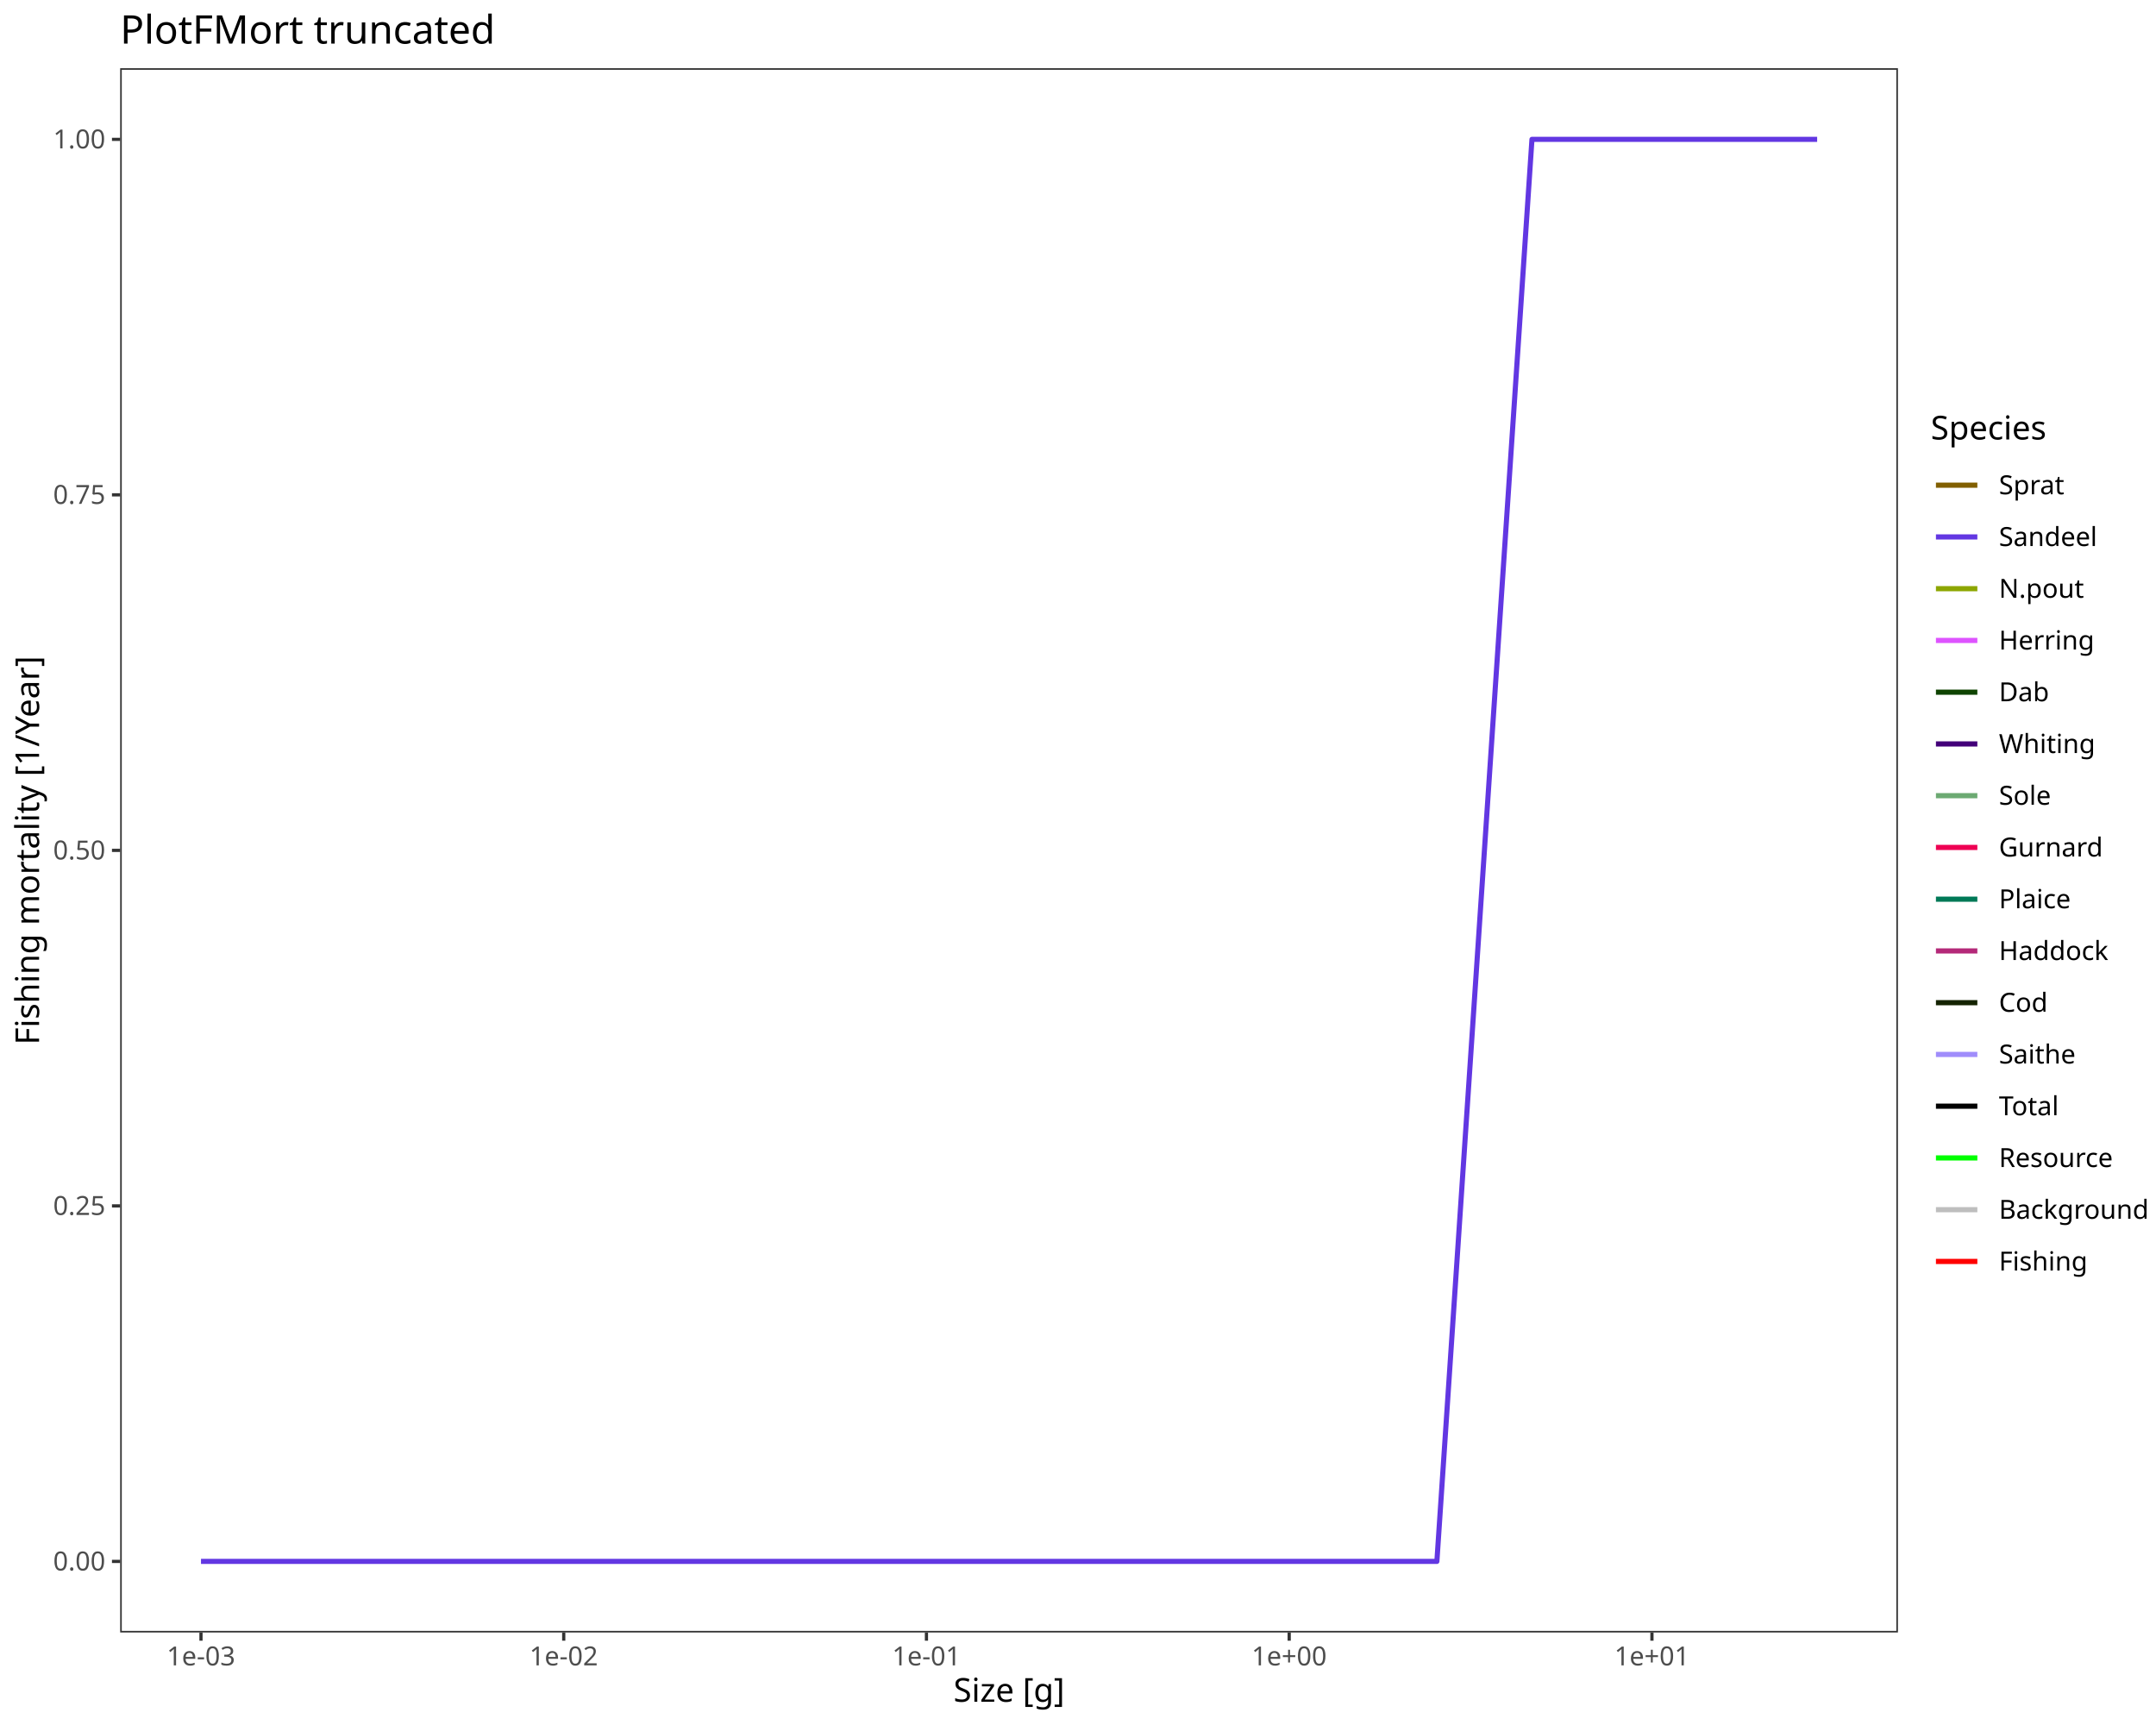
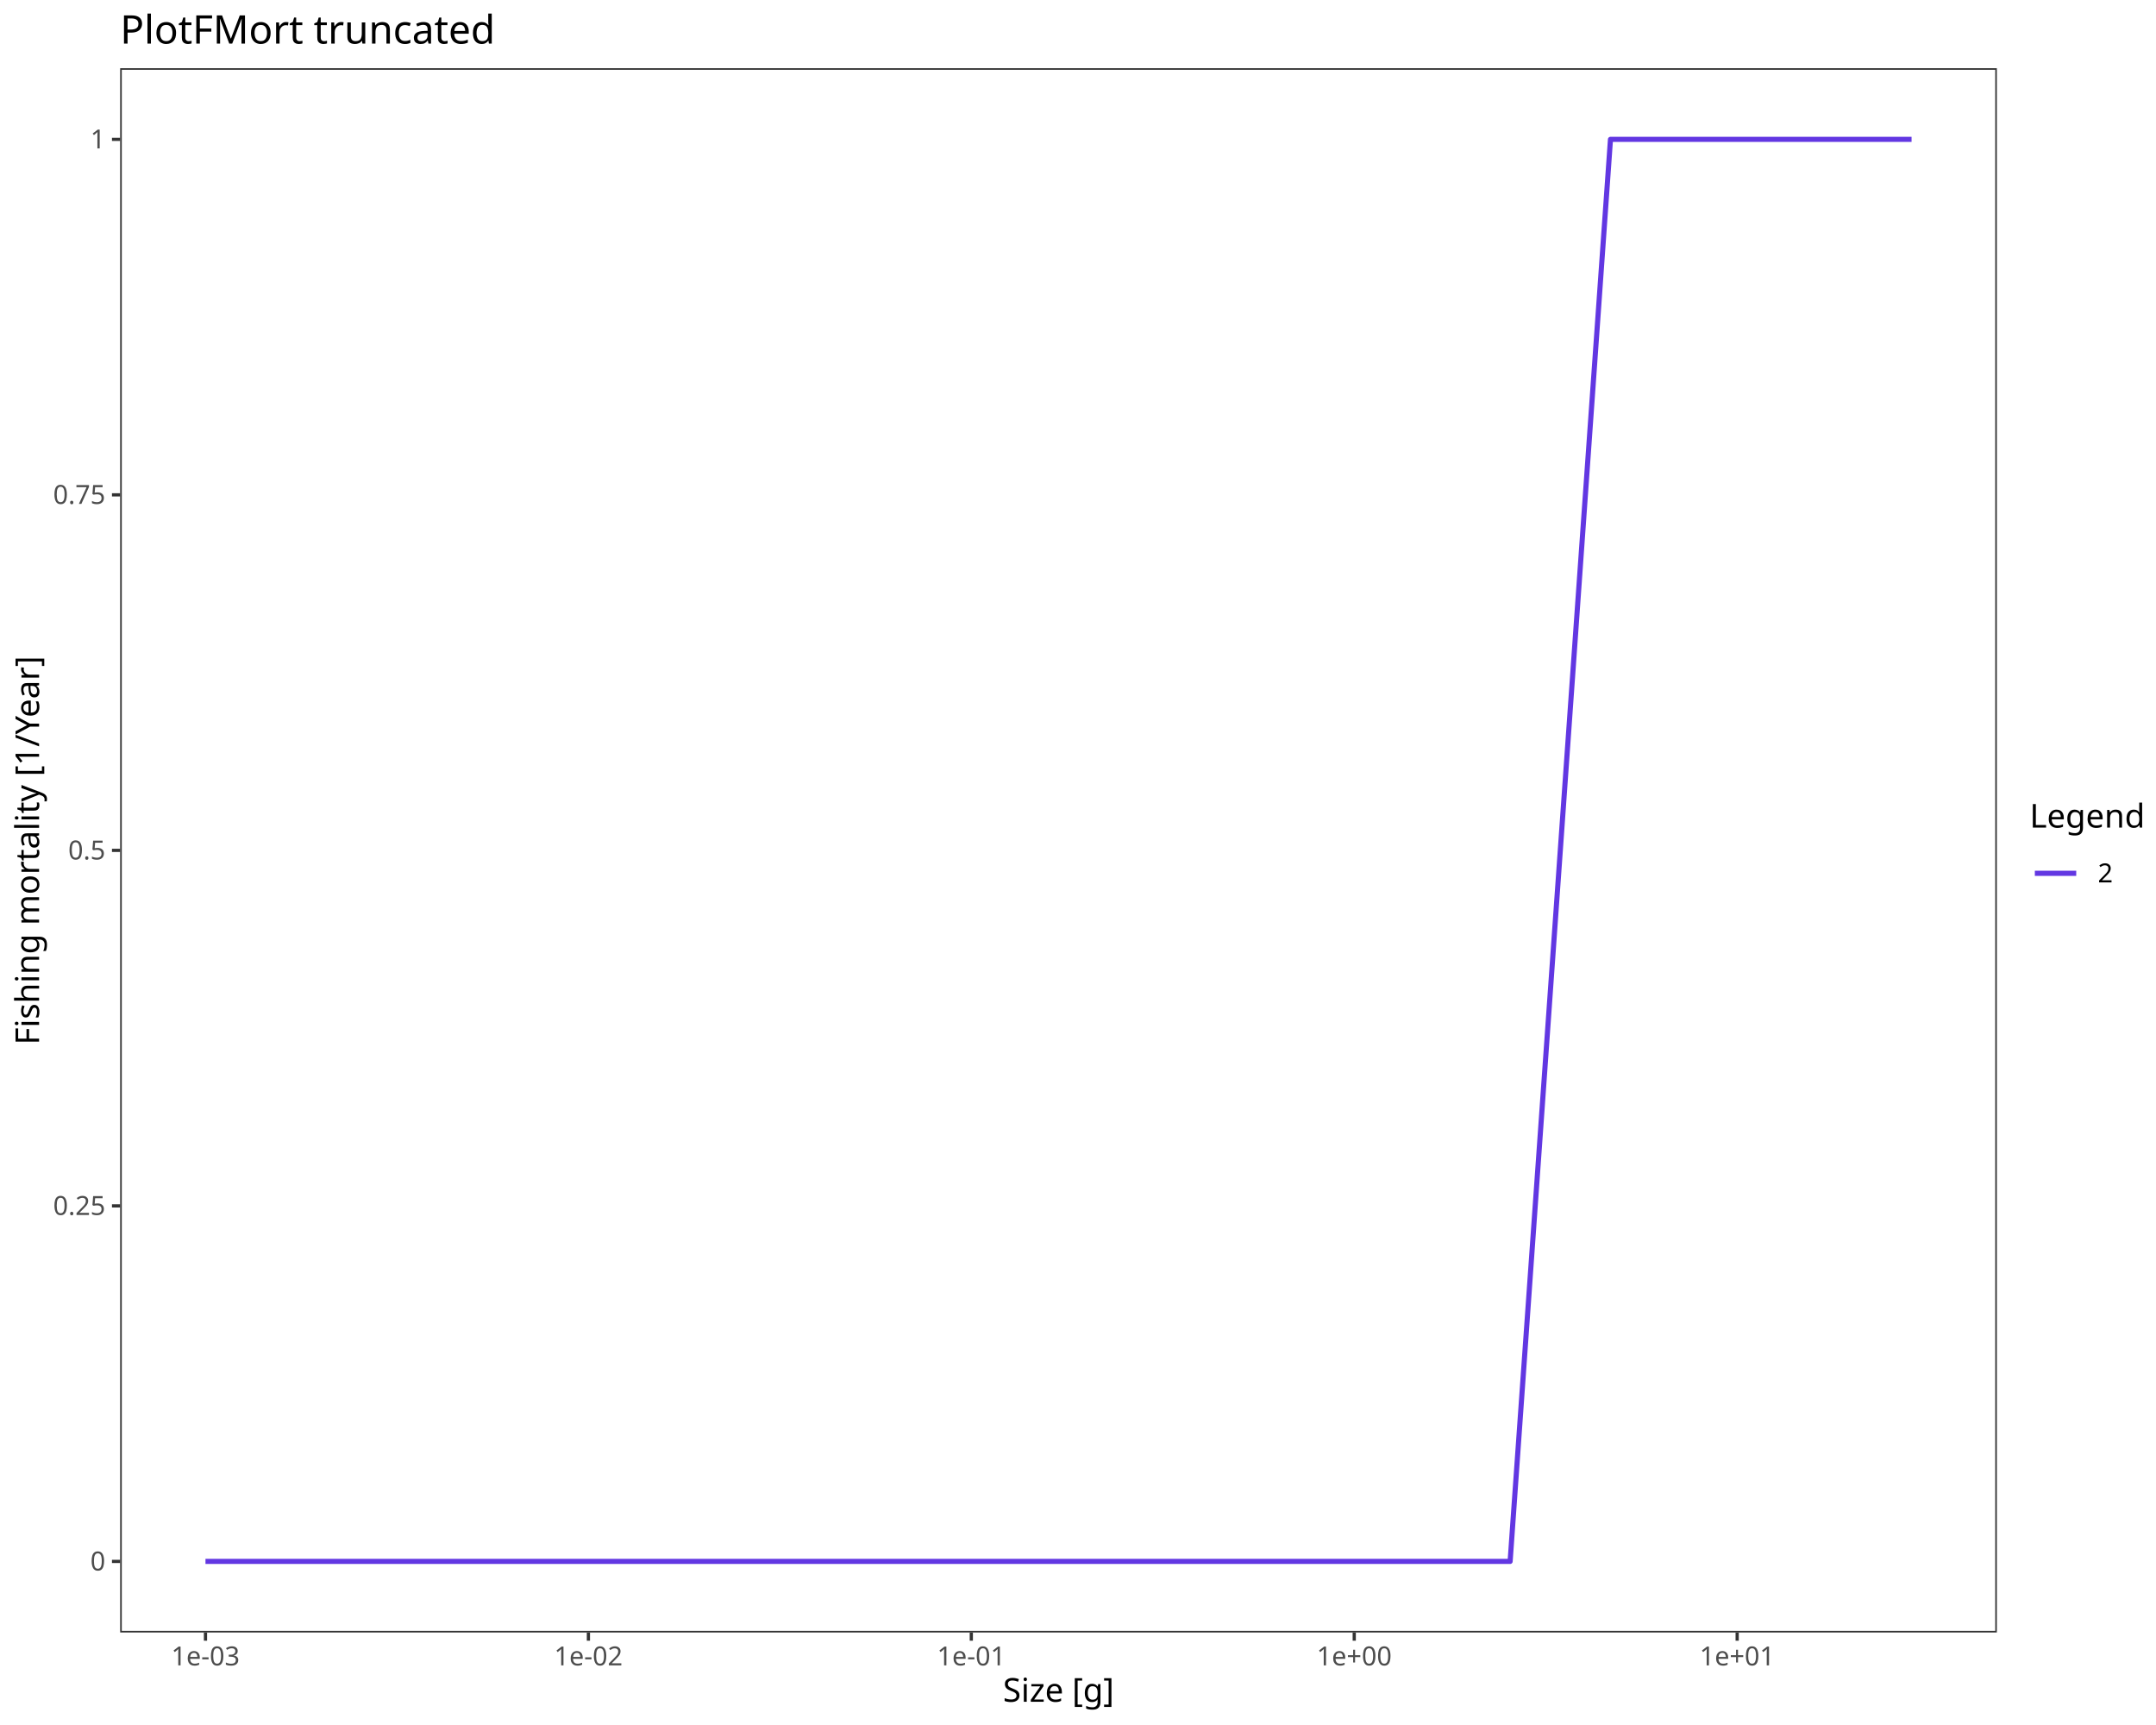
<svg xmlns="http://www.w3.org/2000/svg" class="svglite" data-engine-version="2.0" width="720.00pt" height="576.00pt" viewBox="0 0 720.00 576.00">
  <defs>
    <style type="text/css">
    .svglite line, .svglite polyline, .svglite polygon, .svglite path, .svglite rect, .svglite circle {
      fill: none;
      stroke: #000000;
      stroke-linecap: round;
      stroke-linejoin: round;
      stroke-miterlimit: 10.00;
    }
  </style>
  </defs>
  <rect width="100%" height="100%" style="stroke: none; fill: #FFFFFF;" />
  <defs>
    <clipPath id="cpMC4wMHw3MjAuMDB8MC4wMHw1NzYuMDA=">
      <rect x="0.00" y="0.00" width="720.00" height="576.00" />
    </clipPath>
  </defs>
  <g clip-path="url(#cpMC4wMHw3MjAuMDB8MC4wMHw1NzYuMDA=)">
    <rect x="0.00" y="0.00" width="720.00" height="576.00" style="stroke-width: 1.07; stroke: #FFFFFF; fill: #FFFFFF;" />
  </g>
  <defs>
-     <clipPath id="cpNDAuMTN8NjMzLjgzfDIyLjc4fDU0NS4xMQ==">
-       <rect x="40.13" y="22.78" width="593.69" height="522.33" />
+     <clipPath id="cpNDAuMTN8NjY2Ljg1fDIyLjc4fDU0NS4xMQ==">
+       <rect x="40.13" y="22.78" width="626.72" height="522.33" />
    </clipPath>
  </defs>
-   <g clip-path="url(#cpNDAuMTN8NjMzLjgzfDIyLjc4fDU0NS4xMQ==)">
-     <rect x="40.13" y="22.78" width="593.69" height="522.33" style="stroke-width: 1.07; stroke: none; fill: #FFFFFF;" />
-     <polyline points="67.12,521.37 98.87,521.37 130.62,521.37 162.36,521.37 194.11,521.37 225.86,521.37 257.61,521.37 289.36,521.37 321.11,521.37 352.85,521.37 384.60,521.37 416.35,521.37 448.10,521.37 479.85,521.37 511.60,46.53 543.34,46.53 575.09,46.53 606.84,46.53 " style="stroke-width: 1.71; stroke: #6237E2; stroke-linecap: butt;" />
-     <rect x="40.13" y="22.78" width="593.69" height="522.33" style="stroke-width: 1.07; stroke: #333333;" />
+   <g clip-path="url(#cpNDAuMTN8NjY2Ljg1fDIyLjc4fDU0NS4xMQ==)">
+     <rect x="40.13" y="22.78" width="626.72" height="522.33" style="stroke-width: 1.07; stroke: none; fill: #FFFFFF;" />
+     <polyline points="68.62,521.37 102.13,521.37 135.65,521.37 169.16,521.37 202.68,521.37 236.19,521.37 269.71,521.37 303.22,521.37 336.74,521.37 370.25,521.37 403.76,521.37 437.28,521.37 470.79,521.37 504.31,521.37 537.82,46.53 571.34,46.53 604.85,46.53 638.37,46.53 " style="stroke-width: 1.71; stroke: #6237E2; stroke-linecap: butt;" />
+     <rect x="40.13" y="22.78" width="626.72" height="522.33" style="stroke-width: 1.07; stroke: #333333;" />
  </g>
  <g clip-path="url(#cpMC4wMHw3MjAuMDB8MC4wMHw1NzYuMDA=)">
-     <text x="35.20" y="524.40" text-anchor="end" style="font-size: 8.80px; fill: #4D4D4D; font-family: sans;" textLength="17.13px" lengthAdjust="spacingAndGlyphs">0.00</text>
+     <text x="35.20" y="524.40" text-anchor="end" style="font-size: 8.80px; fill: #4D4D4D; font-family: sans;" textLength="4.89px" lengthAdjust="spacingAndGlyphs">0</text>
    <text x="35.20" y="405.69" text-anchor="end" style="font-size: 8.80px; fill: #4D4D4D; font-family: sans;" textLength="17.13px" lengthAdjust="spacingAndGlyphs">0.25</text>
-     <text x="35.20" y="286.98" text-anchor="end" style="font-size: 8.80px; fill: #4D4D4D; font-family: sans;" textLength="17.13px" lengthAdjust="spacingAndGlyphs">0.50</text>
+     <text x="35.20" y="286.98" text-anchor="end" style="font-size: 8.80px; fill: #4D4D4D; font-family: sans;" textLength="12.23px" lengthAdjust="spacingAndGlyphs">0.5</text>
    <text x="35.20" y="168.26" text-anchor="end" style="font-size: 8.80px; fill: #4D4D4D; font-family: sans;" textLength="17.13px" lengthAdjust="spacingAndGlyphs">0.75</text>
-     <text x="35.20" y="49.55" text-anchor="end" style="font-size: 8.80px; fill: #4D4D4D; font-family: sans;" textLength="17.13px" lengthAdjust="spacingAndGlyphs">1.00</text>
+     <text x="35.20" y="49.55" text-anchor="end" style="font-size: 8.80px; fill: #4D4D4D; font-family: sans;" textLength="4.89px" lengthAdjust="spacingAndGlyphs">1</text>
    <polyline points="37.39,521.37 40.13,521.37 " style="stroke-width: 1.07; stroke: #333333; stroke-linecap: butt;" />
    <polyline points="37.39,402.66 40.13,402.66 " style="stroke-width: 1.07; stroke: #333333; stroke-linecap: butt;" />
    <polyline points="37.39,283.95 40.13,283.95 " style="stroke-width: 1.07; stroke: #333333; stroke-linecap: butt;" />
    <polyline points="37.39,165.24 40.13,165.24 " style="stroke-width: 1.07; stroke: #333333; stroke-linecap: butt;" />
    <polyline points="37.39,46.53 40.13,46.53 " style="stroke-width: 1.07; stroke: #333333; stroke-linecap: butt;" />
-     <polyline points="67.12,547.85 67.12,545.11 " style="stroke-width: 1.07; stroke: #333333; stroke-linecap: butt;" />
-     <polyline points="188.26,547.85 188.26,545.11 " style="stroke-width: 1.07; stroke: #333333; stroke-linecap: butt;" />
-     <polyline points="309.39,547.85 309.39,545.11 " style="stroke-width: 1.07; stroke: #333333; stroke-linecap: butt;" />
-     <polyline points="430.53,547.85 430.53,545.11 " style="stroke-width: 1.07; stroke: #333333; stroke-linecap: butt;" />
-     <polyline points="551.67,547.85 551.67,545.11 " style="stroke-width: 1.07; stroke: #333333; stroke-linecap: butt;" />
-     <text x="67.12" y="556.10" text-anchor="middle" style="font-size: 8.80px; fill: #4D4D4D; font-family: sans;" textLength="22.51px" lengthAdjust="spacingAndGlyphs">1e-03</text>
-     <text x="188.26" y="556.10" text-anchor="middle" style="font-size: 8.80px; fill: #4D4D4D; font-family: sans;" textLength="22.51px" lengthAdjust="spacingAndGlyphs">1e-02</text>
-     <text x="309.39" y="556.10" text-anchor="middle" style="font-size: 8.80px; fill: #4D4D4D; font-family: sans;" textLength="22.51px" lengthAdjust="spacingAndGlyphs">1e-01</text>
-     <text x="430.53" y="556.10" text-anchor="middle" style="font-size: 8.80px; fill: #4D4D4D; font-family: sans;" textLength="24.72px" lengthAdjust="spacingAndGlyphs">1e+00</text>
-     <text x="551.67" y="556.10" text-anchor="middle" style="font-size: 8.80px; fill: #4D4D4D; font-family: sans;" textLength="24.72px" lengthAdjust="spacingAndGlyphs">1e+01</text>
-     <text x="336.98" y="568.24" text-anchor="middle" style="font-size: 11.00px; font-family: sans;" textLength="36.69px" lengthAdjust="spacingAndGlyphs">Size [g]</text>
+     <polyline points="68.62,547.85 68.62,545.11 " style="stroke-width: 1.07; stroke: #333333; stroke-linecap: butt;" />
+     <polyline points="196.50,547.85 196.50,545.11 " style="stroke-width: 1.07; stroke: #333333; stroke-linecap: butt;" />
+     <polyline points="324.37,547.85 324.37,545.11 " style="stroke-width: 1.07; stroke: #333333; stroke-linecap: butt;" />
+     <polyline points="452.25,547.85 452.25,545.11 " style="stroke-width: 1.07; stroke: #333333; stroke-linecap: butt;" />
+     <polyline points="580.13,547.85 580.13,545.11 " style="stroke-width: 1.07; stroke: #333333; stroke-linecap: butt;" />
+     <text x="68.62" y="556.10" text-anchor="middle" style="font-size: 8.80px; fill: #4D4D4D; font-family: sans;" textLength="22.51px" lengthAdjust="spacingAndGlyphs">1e-03</text>
+     <text x="196.50" y="556.10" text-anchor="middle" style="font-size: 8.80px; fill: #4D4D4D; font-family: sans;" textLength="22.51px" lengthAdjust="spacingAndGlyphs">1e-02</text>
+     <text x="324.37" y="556.10" text-anchor="middle" style="font-size: 8.80px; fill: #4D4D4D; font-family: sans;" textLength="22.51px" lengthAdjust="spacingAndGlyphs">1e-01</text>
+     <text x="452.25" y="556.10" text-anchor="middle" style="font-size: 8.80px; fill: #4D4D4D; font-family: sans;" textLength="24.72px" lengthAdjust="spacingAndGlyphs">1e+00</text>
+     <text x="580.13" y="556.10" text-anchor="middle" style="font-size: 8.80px; fill: #4D4D4D; font-family: sans;" textLength="24.72px" lengthAdjust="spacingAndGlyphs">1e+01</text>
+     <text x="353.49" y="568.24" text-anchor="middle" style="font-size: 11.00px; font-family: sans;" textLength="36.69px" lengthAdjust="spacingAndGlyphs">Size [g]</text>
    <text transform="translate(13.05,283.95) rotate(-90)" text-anchor="middle" style="font-size: 11.00px; font-family: sans;" textLength="121.66px" lengthAdjust="spacingAndGlyphs">Fishing mortality [1/Year]</text>
-     <rect x="644.78" y="138.04" width="69.74" height="291.81" style="stroke-width: 1.07; stroke: none; fill: #FFFFFF;" />
-     <text x="644.78" y="146.75" style="font-size: 11.00px; font-family: sans;" textLength="39.14px" lengthAdjust="spacingAndGlyphs">Species</text>
-     <rect x="644.78" y="153.37" width="17.28" height="17.28" style="stroke-width: 1.07; stroke: none; fill: #FFFFFF;" />
-     <line x1="646.51" y1="162.01" x2="660.34" y2="162.01" style="stroke-width: 1.71; stroke: #815F00; stroke-linecap: butt;" />
-     <rect x="644.78" y="170.65" width="17.28" height="17.28" style="stroke-width: 1.07; stroke: none; fill: #FFFFFF;" />
-     <line x1="646.51" y1="179.29" x2="660.34" y2="179.29" style="stroke-width: 1.71; stroke: #6237E2; stroke-linecap: butt;" />
-     <rect x="644.78" y="187.93" width="17.28" height="17.28" style="stroke-width: 1.07; stroke: none; fill: #FFFFFF;" />
-     <line x1="646.51" y1="196.57" x2="660.34" y2="196.57" style="stroke-width: 1.71; stroke: #8DA600; stroke-linecap: butt;" />
-     <rect x="644.78" y="205.21" width="17.28" height="17.28" style="stroke-width: 1.07; stroke: none; fill: #FFFFFF;" />
-     <line x1="646.51" y1="213.85" x2="660.34" y2="213.85" style="stroke-width: 1.71; stroke: #DE53FF; stroke-linecap: butt;" />
-     <rect x="644.78" y="222.49" width="17.28" height="17.28" style="stroke-width: 1.07; stroke: none; fill: #FFFFFF;" />
-     <line x1="646.51" y1="231.13" x2="660.34" y2="231.13" style="stroke-width: 1.71; stroke: #0E4300; stroke-linecap: butt;" />
-     <rect x="644.78" y="239.77" width="17.28" height="17.28" style="stroke-width: 1.07; stroke: none; fill: #FFFFFF;" />
-     <line x1="646.51" y1="248.41" x2="660.34" y2="248.41" style="stroke-width: 1.71; stroke: #430079; stroke-linecap: butt;" />
-     <rect x="644.78" y="257.05" width="17.28" height="17.28" style="stroke-width: 1.07; stroke: none; fill: #FFFFFF;" />
-     <line x1="646.51" y1="265.69" x2="660.34" y2="265.69" style="stroke-width: 1.71; stroke: #6CAA72; stroke-linecap: butt;" />
-     <rect x="644.78" y="274.33" width="17.28" height="17.28" style="stroke-width: 1.07; stroke: none; fill: #FFFFFF;" />
-     <line x1="646.51" y1="282.97" x2="660.34" y2="282.97" style="stroke-width: 1.71; stroke: #EE0053; stroke-linecap: butt;" />
-     <rect x="644.78" y="291.61" width="17.28" height="17.28" style="stroke-width: 1.07; stroke: none; fill: #FFFFFF;" />
-     <line x1="646.51" y1="300.25" x2="660.34" y2="300.25" style="stroke-width: 1.71; stroke: #007957; stroke-linecap: butt;" />
-     <rect x="644.78" y="308.89" width="17.28" height="17.28" style="stroke-width: 1.07; stroke: none; fill: #FFFFFF;" />
-     <line x1="646.51" y1="317.53" x2="660.34" y2="317.53" style="stroke-width: 1.71; stroke: #B42979; stroke-linecap: butt;" />
-     <rect x="644.78" y="326.17" width="17.28" height="17.28" style="stroke-width: 1.07; stroke: none; fill: #FFFFFF;" />
-     <line x1="646.51" y1="334.81" x2="660.34" y2="334.81" style="stroke-width: 1.71; stroke: #142300; stroke-linecap: butt;" />
-     <rect x="644.78" y="343.45" width="17.28" height="17.28" style="stroke-width: 1.07; stroke: none; fill: #FFFFFF;" />
-     <line x1="646.51" y1="352.09" x2="660.34" y2="352.09" style="stroke-width: 1.71; stroke: #A08DFB; stroke-linecap: butt;" />
-     <rect x="644.78" y="360.73" width="17.28" height="17.28" style="stroke-width: 1.07; stroke: none; fill: #FFFFFF;" />
-     <line x1="646.51" y1="369.37" x2="660.34" y2="369.37" style="stroke-width: 1.71; stroke-linecap: butt;" />
-     <rect x="644.78" y="378.01" width="17.28" height="17.28" style="stroke-width: 1.07; stroke: none; fill: #FFFFFF;" />
-     <line x1="646.51" y1="386.65" x2="660.34" y2="386.65" style="stroke-width: 1.71; stroke: #00FF00; stroke-linecap: butt;" />
-     <rect x="644.78" y="395.29" width="17.28" height="17.28" style="stroke-width: 1.07; stroke: none; fill: #FFFFFF;" />
-     <line x1="646.51" y1="403.93" x2="660.34" y2="403.93" style="stroke-width: 1.71; stroke: #BEBEBE; stroke-linecap: butt;" />
-     <rect x="644.78" y="412.57" width="17.28" height="17.28" style="stroke-width: 1.07; stroke: none; fill: #FFFFFF;" />
-     <line x1="646.51" y1="421.21" x2="660.34" y2="421.21" style="stroke-width: 1.71; stroke: #FF0000; stroke-linecap: butt;" />
-     <text x="667.54" y="165.04" style="font-size: 8.80px; font-family: sans;" textLength="21.04px" lengthAdjust="spacingAndGlyphs">Sprat</text>
-     <text x="667.54" y="182.32" style="font-size: 8.80px; font-family: sans;" textLength="32.30px" lengthAdjust="spacingAndGlyphs">Sandeel</text>
-     <text x="667.54" y="199.60" style="font-size: 8.80px; font-family: sans;" textLength="25.93px" lengthAdjust="spacingAndGlyphs">N.pout</text>
-     <text x="667.54" y="216.88" style="font-size: 8.80px; font-family: sans;" textLength="28.86px" lengthAdjust="spacingAndGlyphs">Herring</text>
-     <text x="667.54" y="234.16" style="font-size: 8.80px; font-family: sans;" textLength="16.15px" lengthAdjust="spacingAndGlyphs">Dab</text>
-     <text x="667.54" y="251.44" style="font-size: 8.80px; font-family: sans;" textLength="29.34px" lengthAdjust="spacingAndGlyphs">Whiting</text>
-     <text x="667.54" y="268.72" style="font-size: 8.80px; font-family: sans;" textLength="17.61px" lengthAdjust="spacingAndGlyphs">Sole</text>
-     <text x="667.54" y="286.00" style="font-size: 8.80px; font-family: sans;" textLength="32.29px" lengthAdjust="spacingAndGlyphs">Gurnard</text>
-     <text x="667.54" y="303.28" style="font-size: 8.80px; font-family: sans;" textLength="23.97px" lengthAdjust="spacingAndGlyphs">Plaice</text>
-     <text x="667.54" y="320.56" style="font-size: 8.80px; font-family: sans;" textLength="34.74px" lengthAdjust="spacingAndGlyphs">Haddock</text>
-     <text x="667.54" y="337.84" style="font-size: 8.80px; font-family: sans;" textLength="16.15px" lengthAdjust="spacingAndGlyphs">Cod</text>
-     <text x="667.54" y="355.12" style="font-size: 8.80px; font-family: sans;" textLength="24.95px" lengthAdjust="spacingAndGlyphs">Saithe</text>
-     <text x="667.54" y="372.40" style="font-size: 8.80px; font-family: sans;" textLength="19.56px" lengthAdjust="spacingAndGlyphs">Total</text>
-     <text x="667.54" y="389.68" style="font-size: 8.80px; font-family: sans;" textLength="37.67px" lengthAdjust="spacingAndGlyphs">Resource</text>
-     <text x="667.54" y="406.96" style="font-size: 8.80px; font-family: sans;" textLength="46.98px" lengthAdjust="spacingAndGlyphs">Background</text>
-     <text x="667.54" y="424.24" style="font-size: 8.80px; font-family: sans;" textLength="28.37px" lengthAdjust="spacingAndGlyphs">Fishing</text>
+     <rect x="677.81" y="267.64" width="36.71" height="32.61" style="stroke-width: 1.07; stroke: none; fill: #FFFFFF;" />
+     <text x="677.81" y="276.35" style="font-size: 11.00px; font-family: sans;" textLength="36.71px" lengthAdjust="spacingAndGlyphs">Legend</text>
+     <rect x="677.81" y="282.97" width="17.28" height="17.28" style="stroke-width: 1.07; stroke: none; fill: #FFFFFF;" />
+     <line x1="679.54" y1="291.61" x2="693.36" y2="291.61" style="stroke-width: 1.71; stroke: #6237E2; stroke-linecap: butt;" />
+     <text x="700.57" y="294.64" style="font-size: 8.80px; font-family: sans;" textLength="4.89px" lengthAdjust="spacingAndGlyphs">2</text>
    <text x="40.13" y="14.56" style="font-size: 13.20px; font-family: sans;" textLength="115.93px" lengthAdjust="spacingAndGlyphs">PlotFMort truncated</text>
  </g>
</svg>
